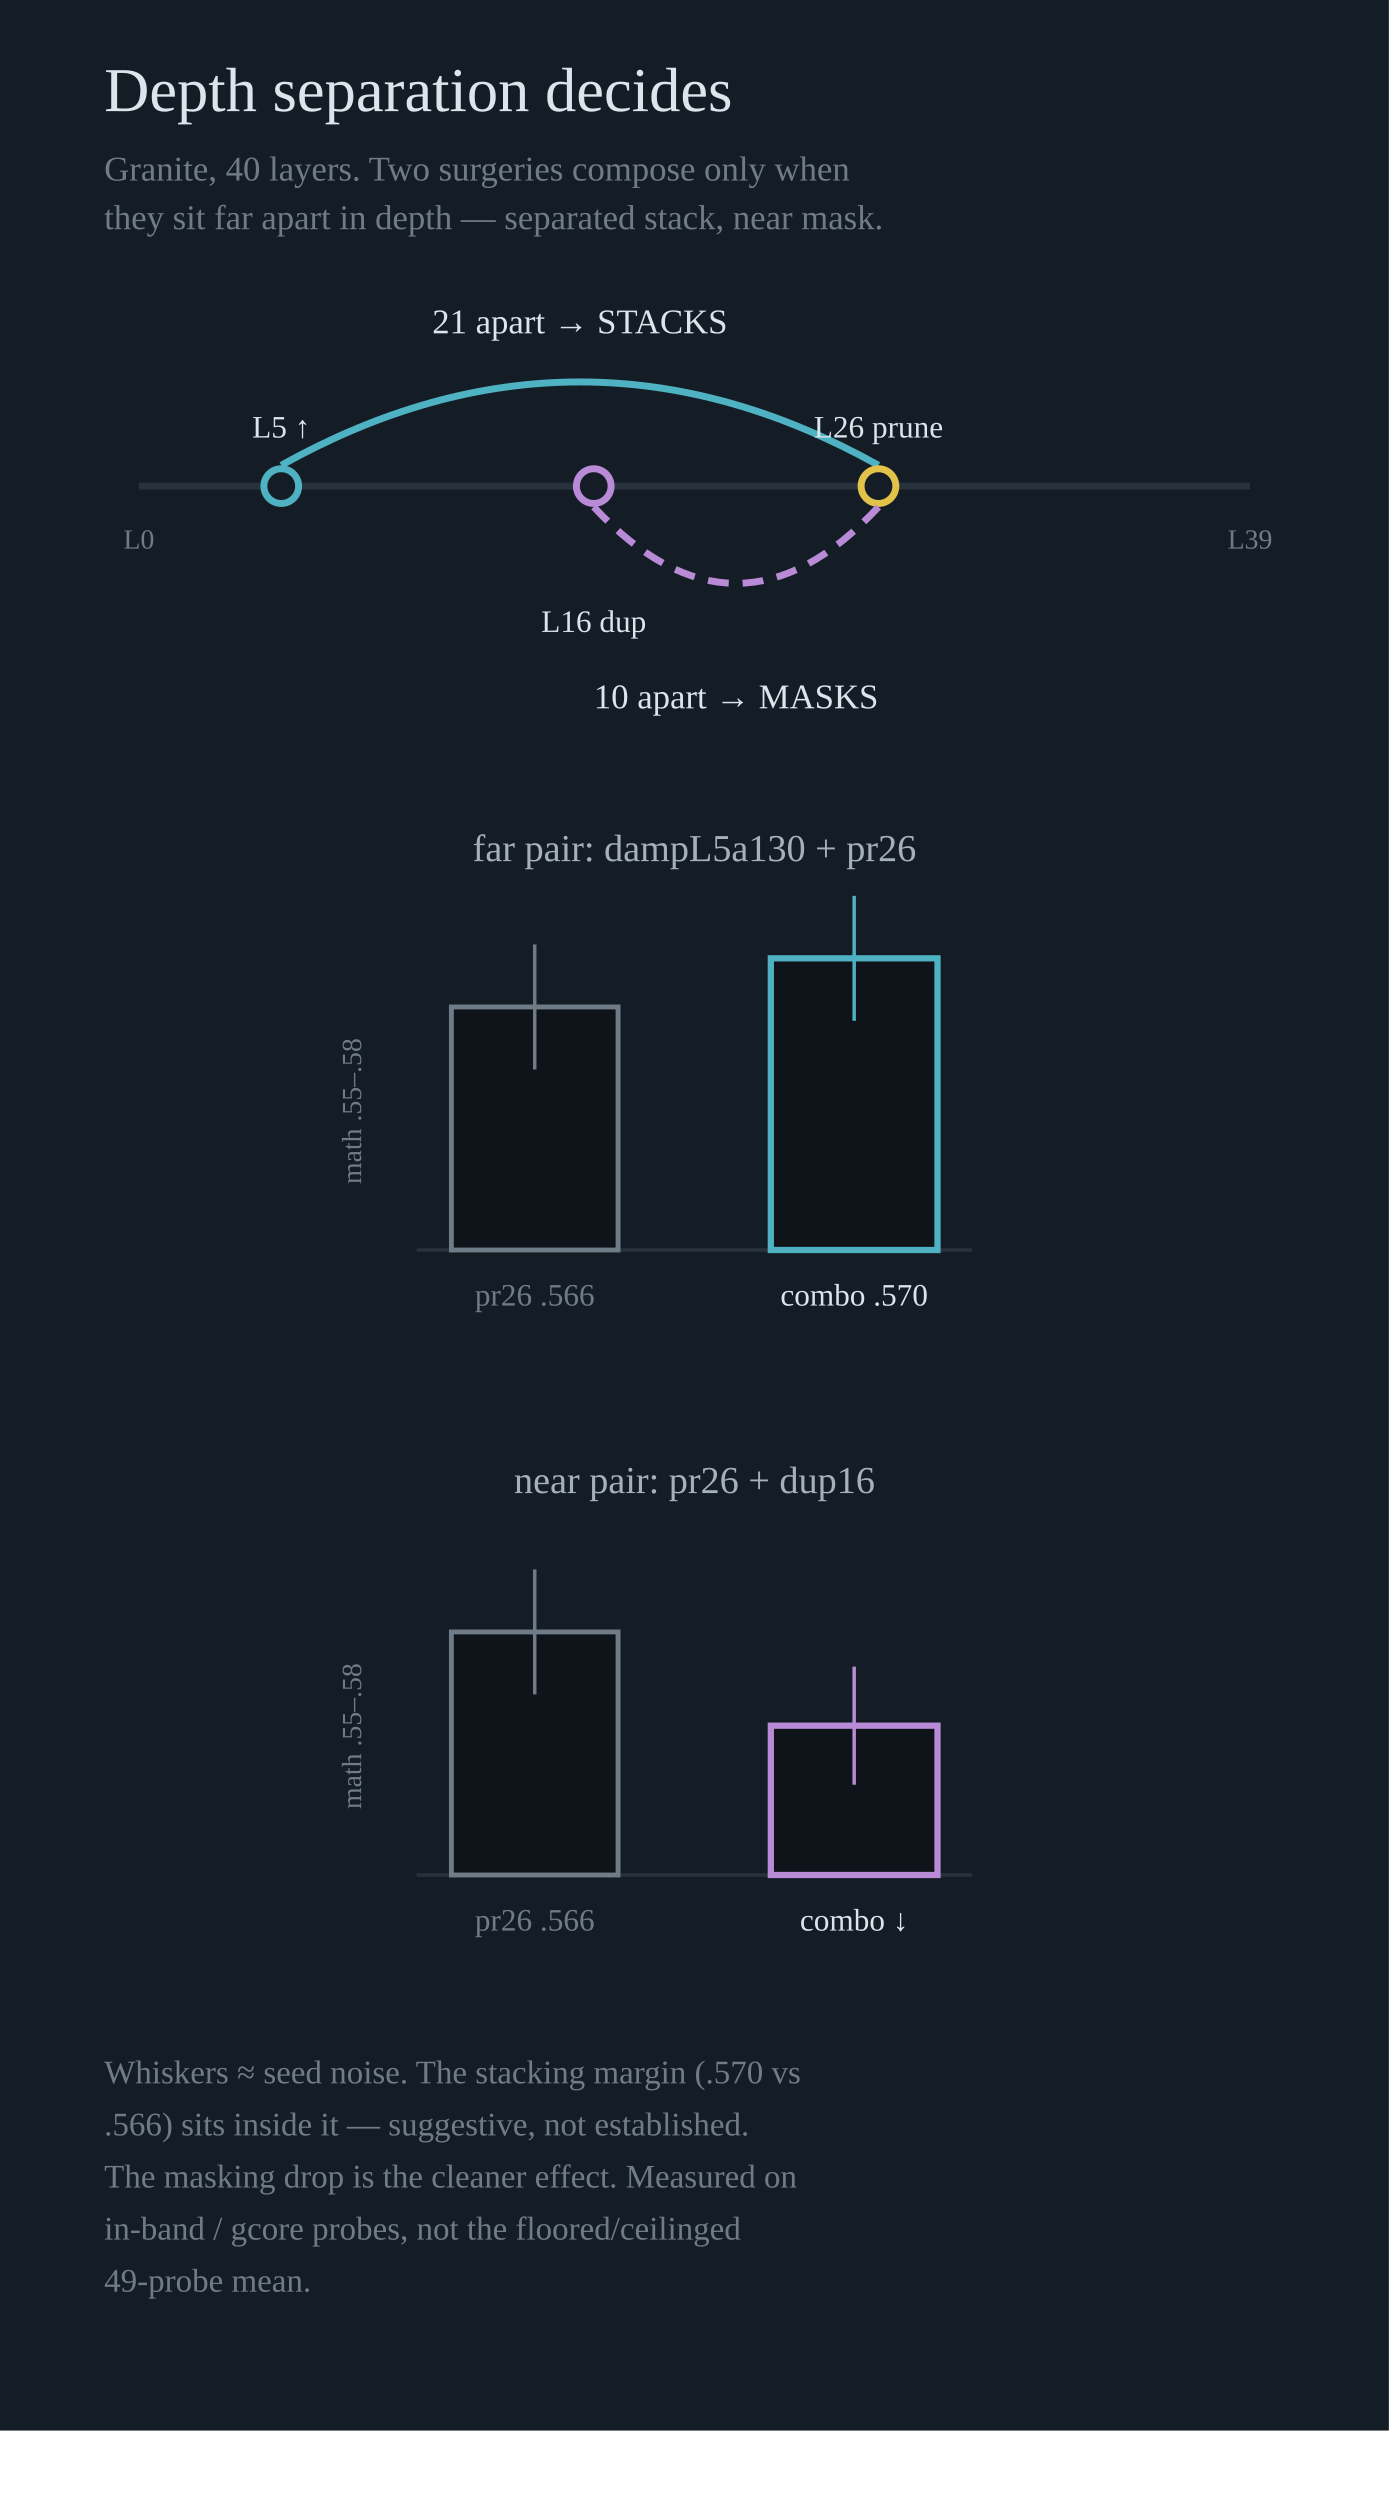
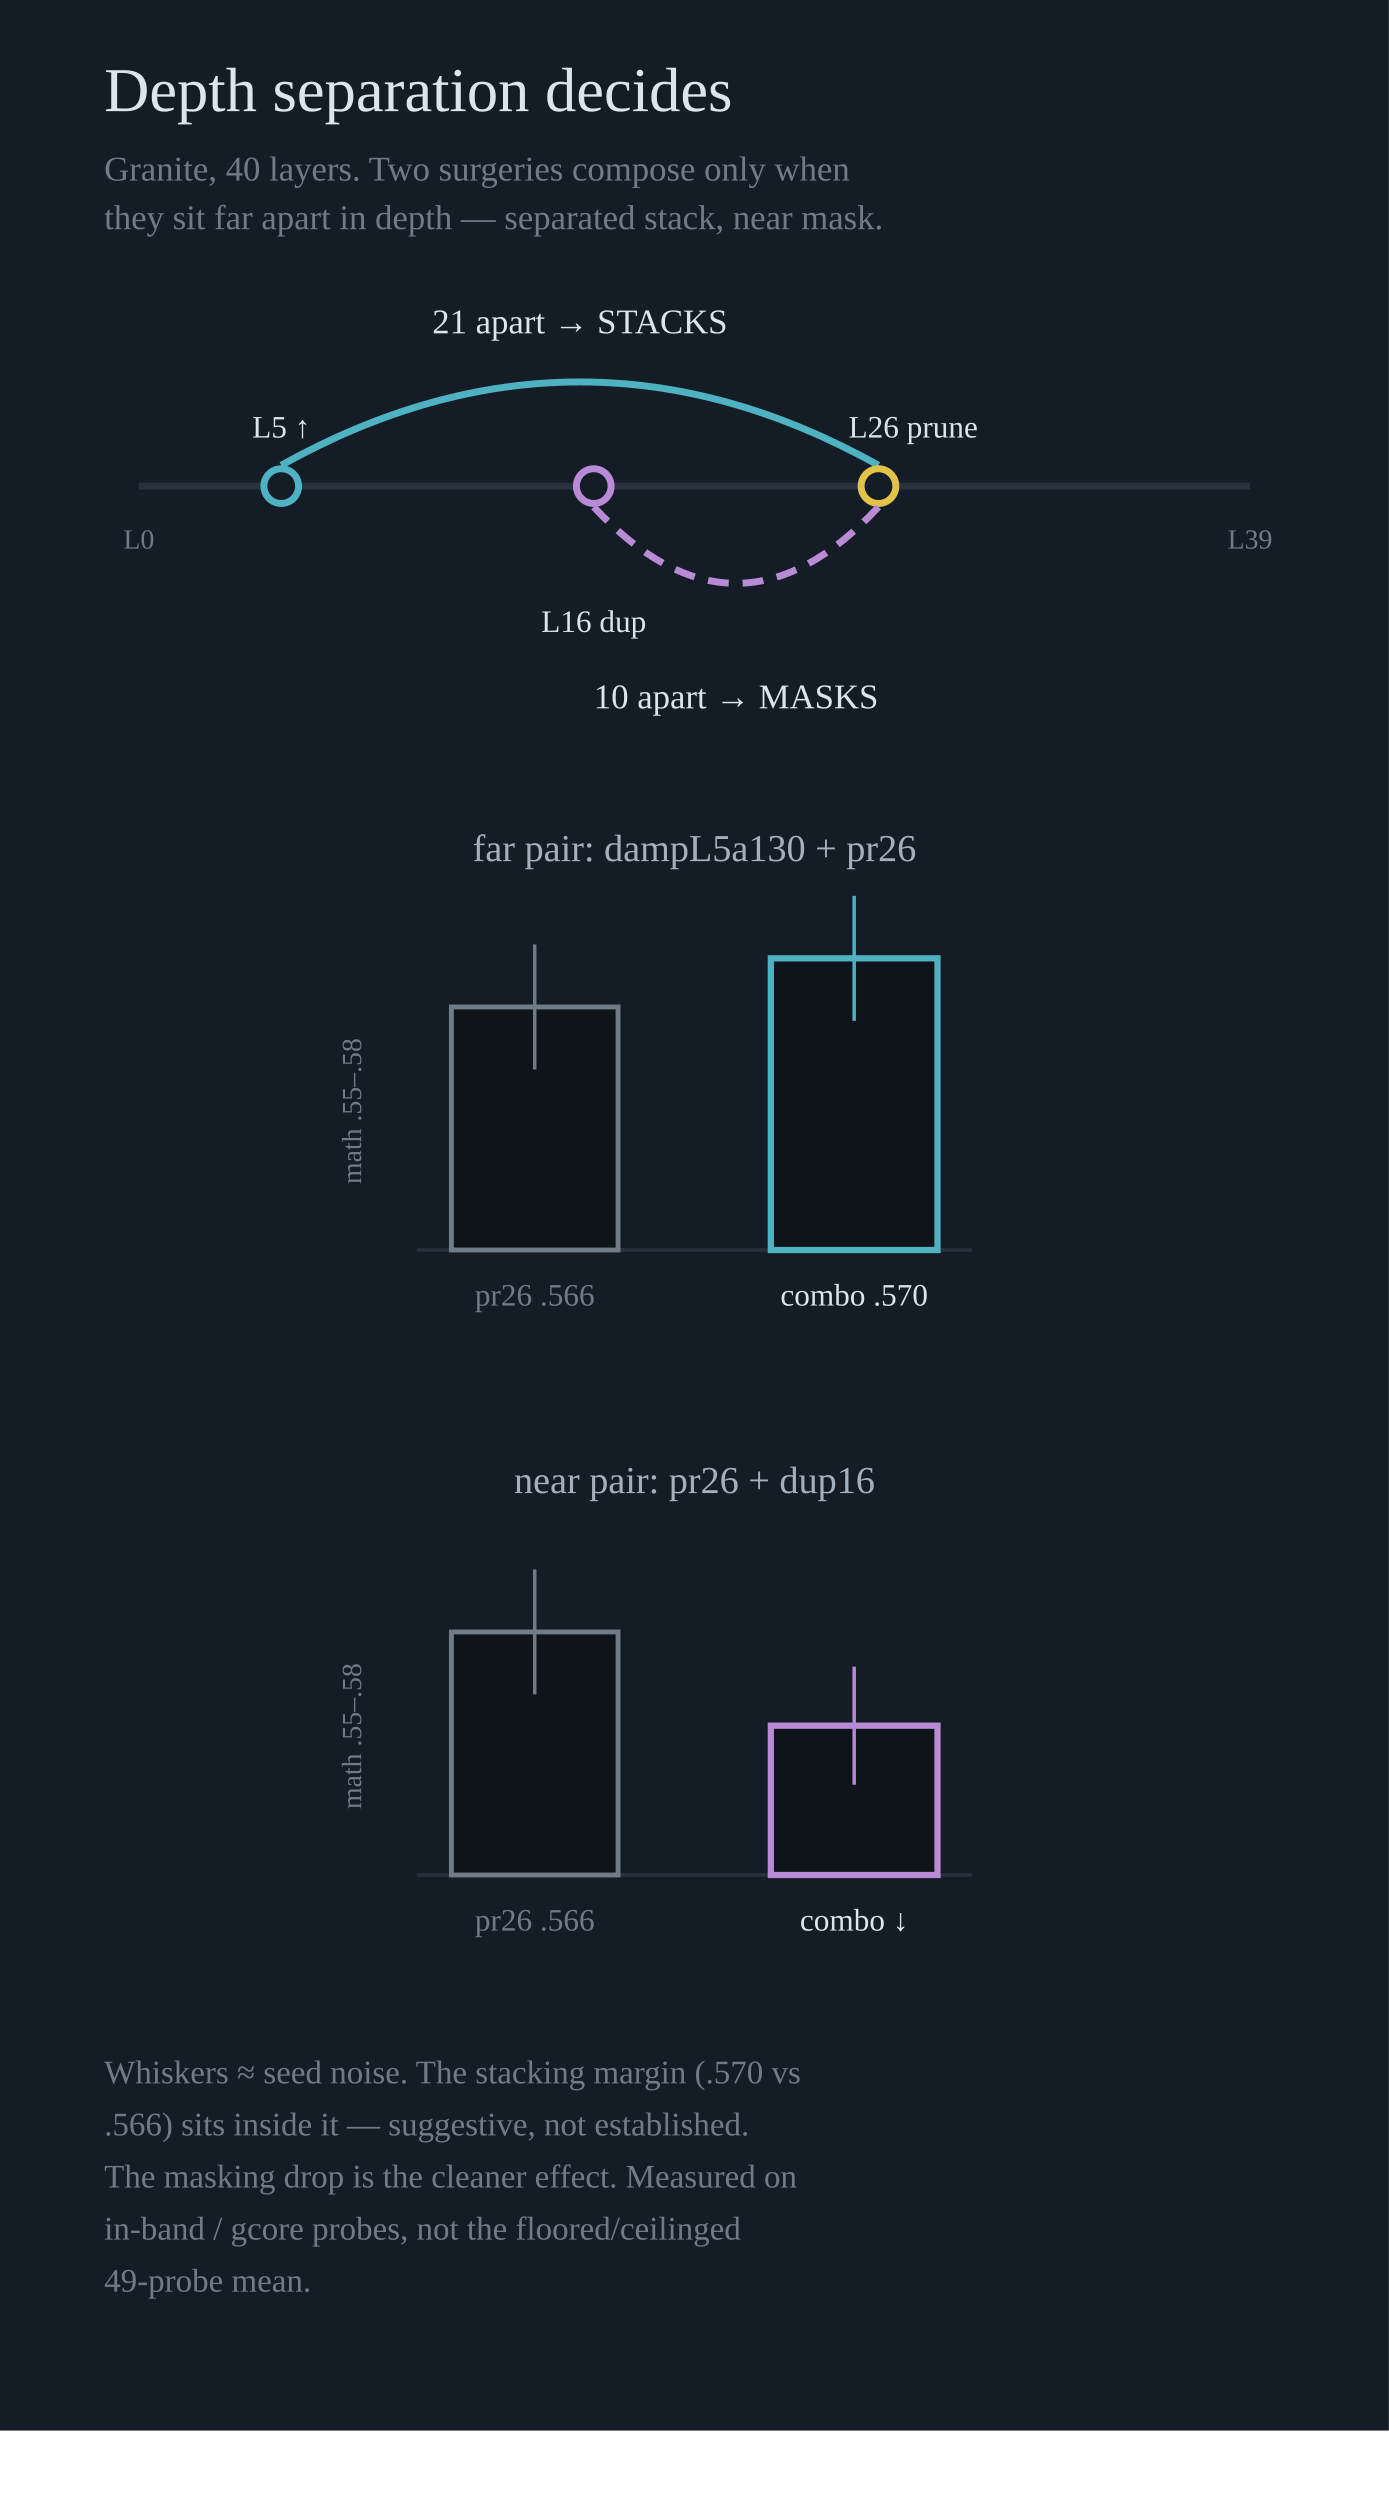
<svg xmlns="http://www.w3.org/2000/svg" viewBox="0 0 400 720" font-family="var(--font-mono,'JetBrains Mono',ui-monospace,Menlo,monospace)">
  <style>
    .ttl  { font-family: var(--font-serif,'Newsreader',Georgia,serif); }
    text  { fill: var(--ink,#DCE4EC); }
    .mut  { fill: var(--muted,#6F7C88); }
    .ink2 { fill: var(--ink2,#A4B0BC); }
  </style>
  <rect x="0" y="0" width="400" height="700" fill="var(--bg2,#141D26)" />
  <text class="ttl" x="30" y="32" font-size="18">Depth separation decides</text>
  <text class="mut" x="30" y="52" font-size="10">Granite, 40 layers. Two surgeries compose only when</text>
  <text class="mut" x="30" y="66" font-size="10">they sit far apart in depth — separated stack, near mask.</text>
  <path d="M253,134 Q167,86 81,134" fill="none" stroke="var(--accent,#4FB2C2)" stroke-width="2" />
  <text x="167" y="96" text-anchor="middle" font-size="10" fill="var(--accent,#4FB2C2)">21 apart → STACKS</text>
  <line x1="40" y1="140" x2="360" y2="140" stroke="var(--rule2,#27323D)" stroke-width="2" />
  <text x="40" y="158" text-anchor="middle" class="mut" font-size="8">L0</text>
  <text x="360" y="158" text-anchor="middle" class="mut" font-size="8">L39</text>
  <circle cx="81" cy="140" r="5" fill="var(--bg2,#141D26)" stroke="var(--accent,#4FB2C2)" stroke-width="2" />
  <text x="81" y="126" text-anchor="middle" font-size="9" fill="var(--accent,#4FB2C2)">L5 ↑</text>
  <circle cx="171" cy="140" r="5" fill="var(--bg2,#141D26)" stroke="var(--neg,#B98AD6)" stroke-width="2" />
  <text x="171" y="182" text-anchor="middle" font-size="9" fill="var(--neg,#B98AD6)">L16 dup</text>
  <circle cx="253" cy="140" r="5" fill="var(--bg2,#141D26)" stroke="var(--cause,#E3C24A)" stroke-width="2" />
-   <text x="253" y="126" text-anchor="middle" font-size="9" fill="var(--cause,#E3C24A)">L26 prune</text>
+   <text x="263" y="126" text-anchor="middle" font-size="9" fill="var(--cause,#E3C24A)">L26 prune</text>
  <path d="M253,146 Q212,190 171,146" fill="none" stroke="var(--neg,#B98AD6)" stroke-width="2" stroke-dasharray="6 4" />
  <text x="212" y="204" text-anchor="middle" font-size="10" fill="var(--neg,#B98AD6)">10 apart → MASKS</text>
  <text x="200" y="248" text-anchor="middle" class="ink2" font-size="11">far pair: dampL5a130 + pr26</text>
  <line x1="120" y1="360" x2="280" y2="360" stroke="var(--rule2,#27323D)" stroke-width="1" />
  <rect x="130" y="290" width="48" height="70" fill="var(--bg,#0E141A)" stroke="var(--muted,#6F7C88)" stroke-width="1.4" />
  <text x="154" y="376" text-anchor="middle" class="mut" font-size="9">pr26 .566</text>
  <rect x="222" y="276" width="48" height="84" fill="var(--bg,#0E141A)" stroke="var(--accent,#4FB2C2)" stroke-width="1.8" />
  <text x="246" y="376" text-anchor="middle" font-size="9" fill="var(--accent,#4FB2C2)">combo .570</text>
  <line x1="154" y1="272" x2="154" y2="308" stroke="var(--muted,#6F7C88)" stroke-width="1" />
  <line x1="246" y1="258" x2="246" y2="294" stroke="var(--accent,#4FB2C2)" stroke-width="1" />
  <text x="104" y="320" text-anchor="middle" class="mut" font-size="8" transform="rotate(-90 104 320)">math .55–.58</text>
  <text x="200" y="430" text-anchor="middle" class="ink2" font-size="11">near pair: pr26 + dup16</text>
  <line x1="120" y1="540" x2="280" y2="540" stroke="var(--rule2,#27323D)" stroke-width="1" />
  <rect x="130" y="470" width="48" height="70" fill="var(--bg,#0E141A)" stroke="var(--muted,#6F7C88)" stroke-width="1.4" />
  <text x="154" y="556" text-anchor="middle" class="mut" font-size="9">pr26 .566</text>
  <rect x="222" y="497" width="48" height="43" fill="var(--bg,#0E141A)" stroke="var(--neg,#B98AD6)" stroke-width="1.8" />
  <text x="246" y="556" text-anchor="middle" font-size="9" fill="var(--neg,#B98AD6)">combo ↓</text>
  <line x1="154" y1="452" x2="154" y2="488" stroke="var(--muted,#6F7C88)" stroke-width="1" />
  <line x1="246" y1="480" x2="246" y2="514" stroke="var(--neg,#B98AD6)" stroke-width="1" />
  <text x="104" y="500" text-anchor="middle" class="mut" font-size="8" transform="rotate(-90 104 500)">math .55–.58</text>
  <text x="30" y="600" class="mut" font-size="9.5">Whiskers ≈ seed noise. The stacking margin (.570 vs</text>
  <text x="30" y="615" class="mut" font-size="9.5">.566) sits inside it — suggestive, not established.</text>
  <text x="30" y="630" class="mut" font-size="9.5">The masking drop is the cleaner effect. Measured on</text>
  <text x="30" y="645" class="mut" font-size="9.5">in-band / gcore probes, not the floored/ceilinged</text>
  <text x="30" y="660" class="mut" font-size="9.5">49-probe mean.</text>
</svg>
